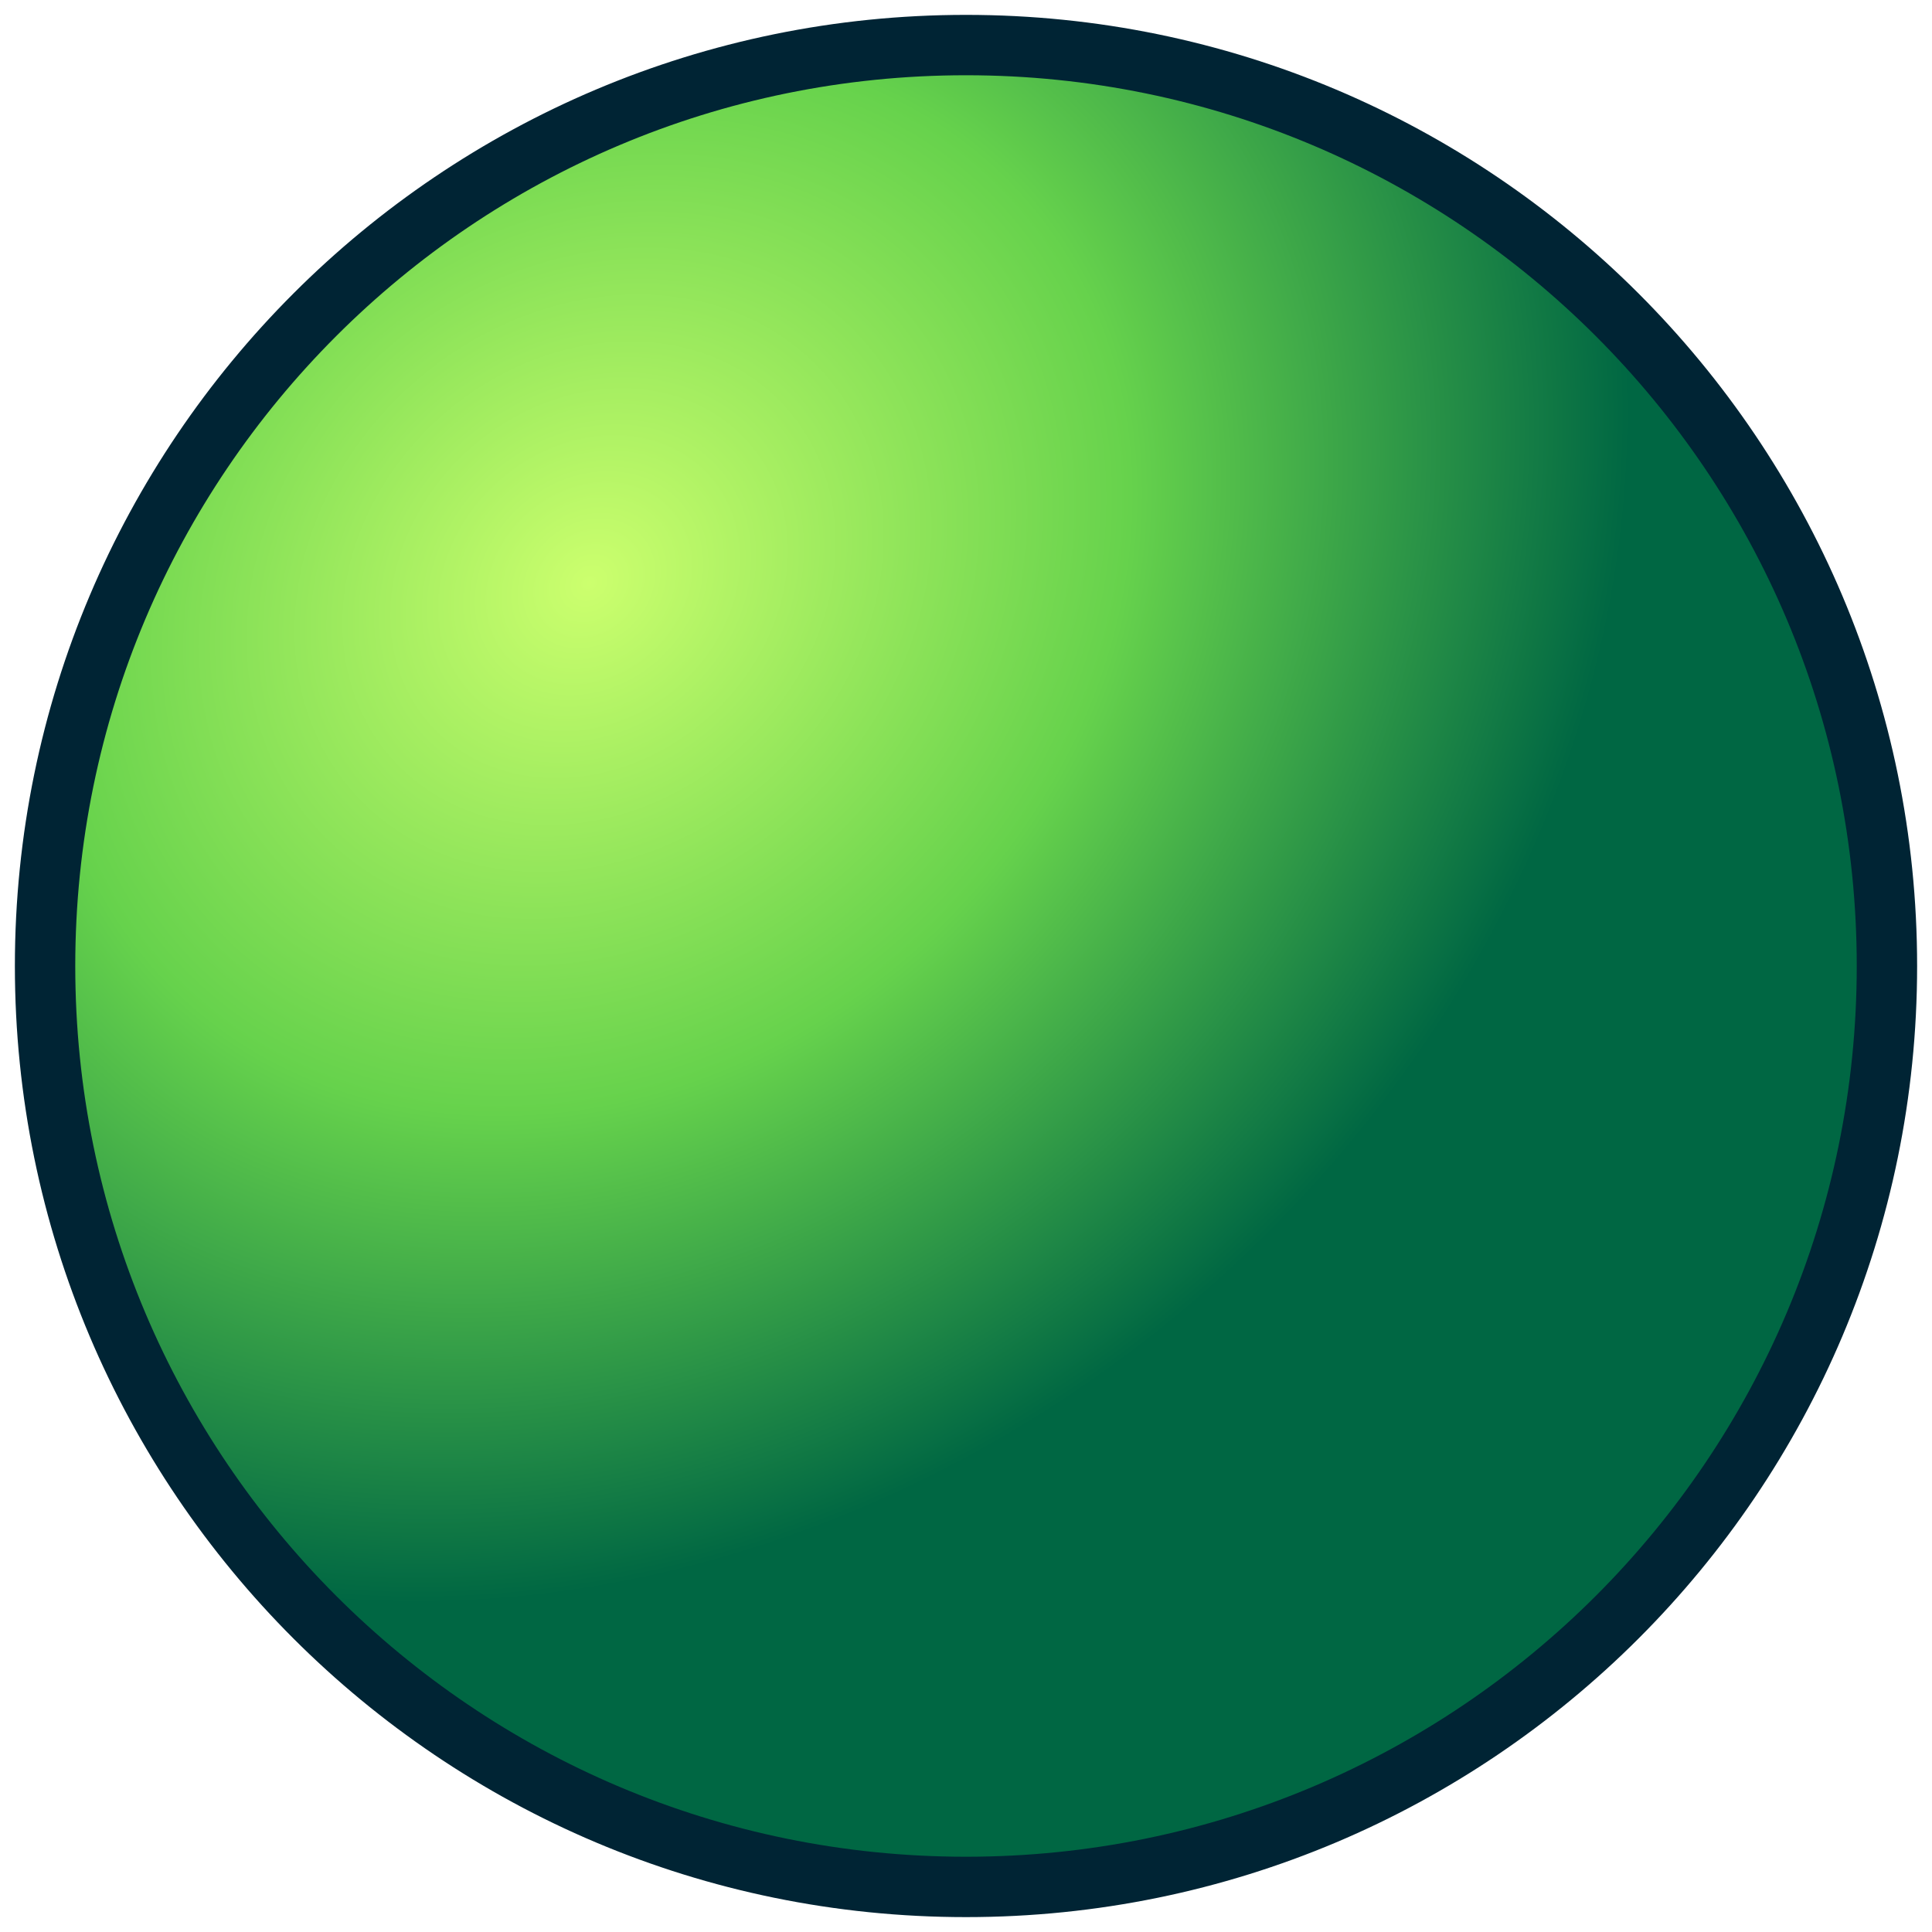
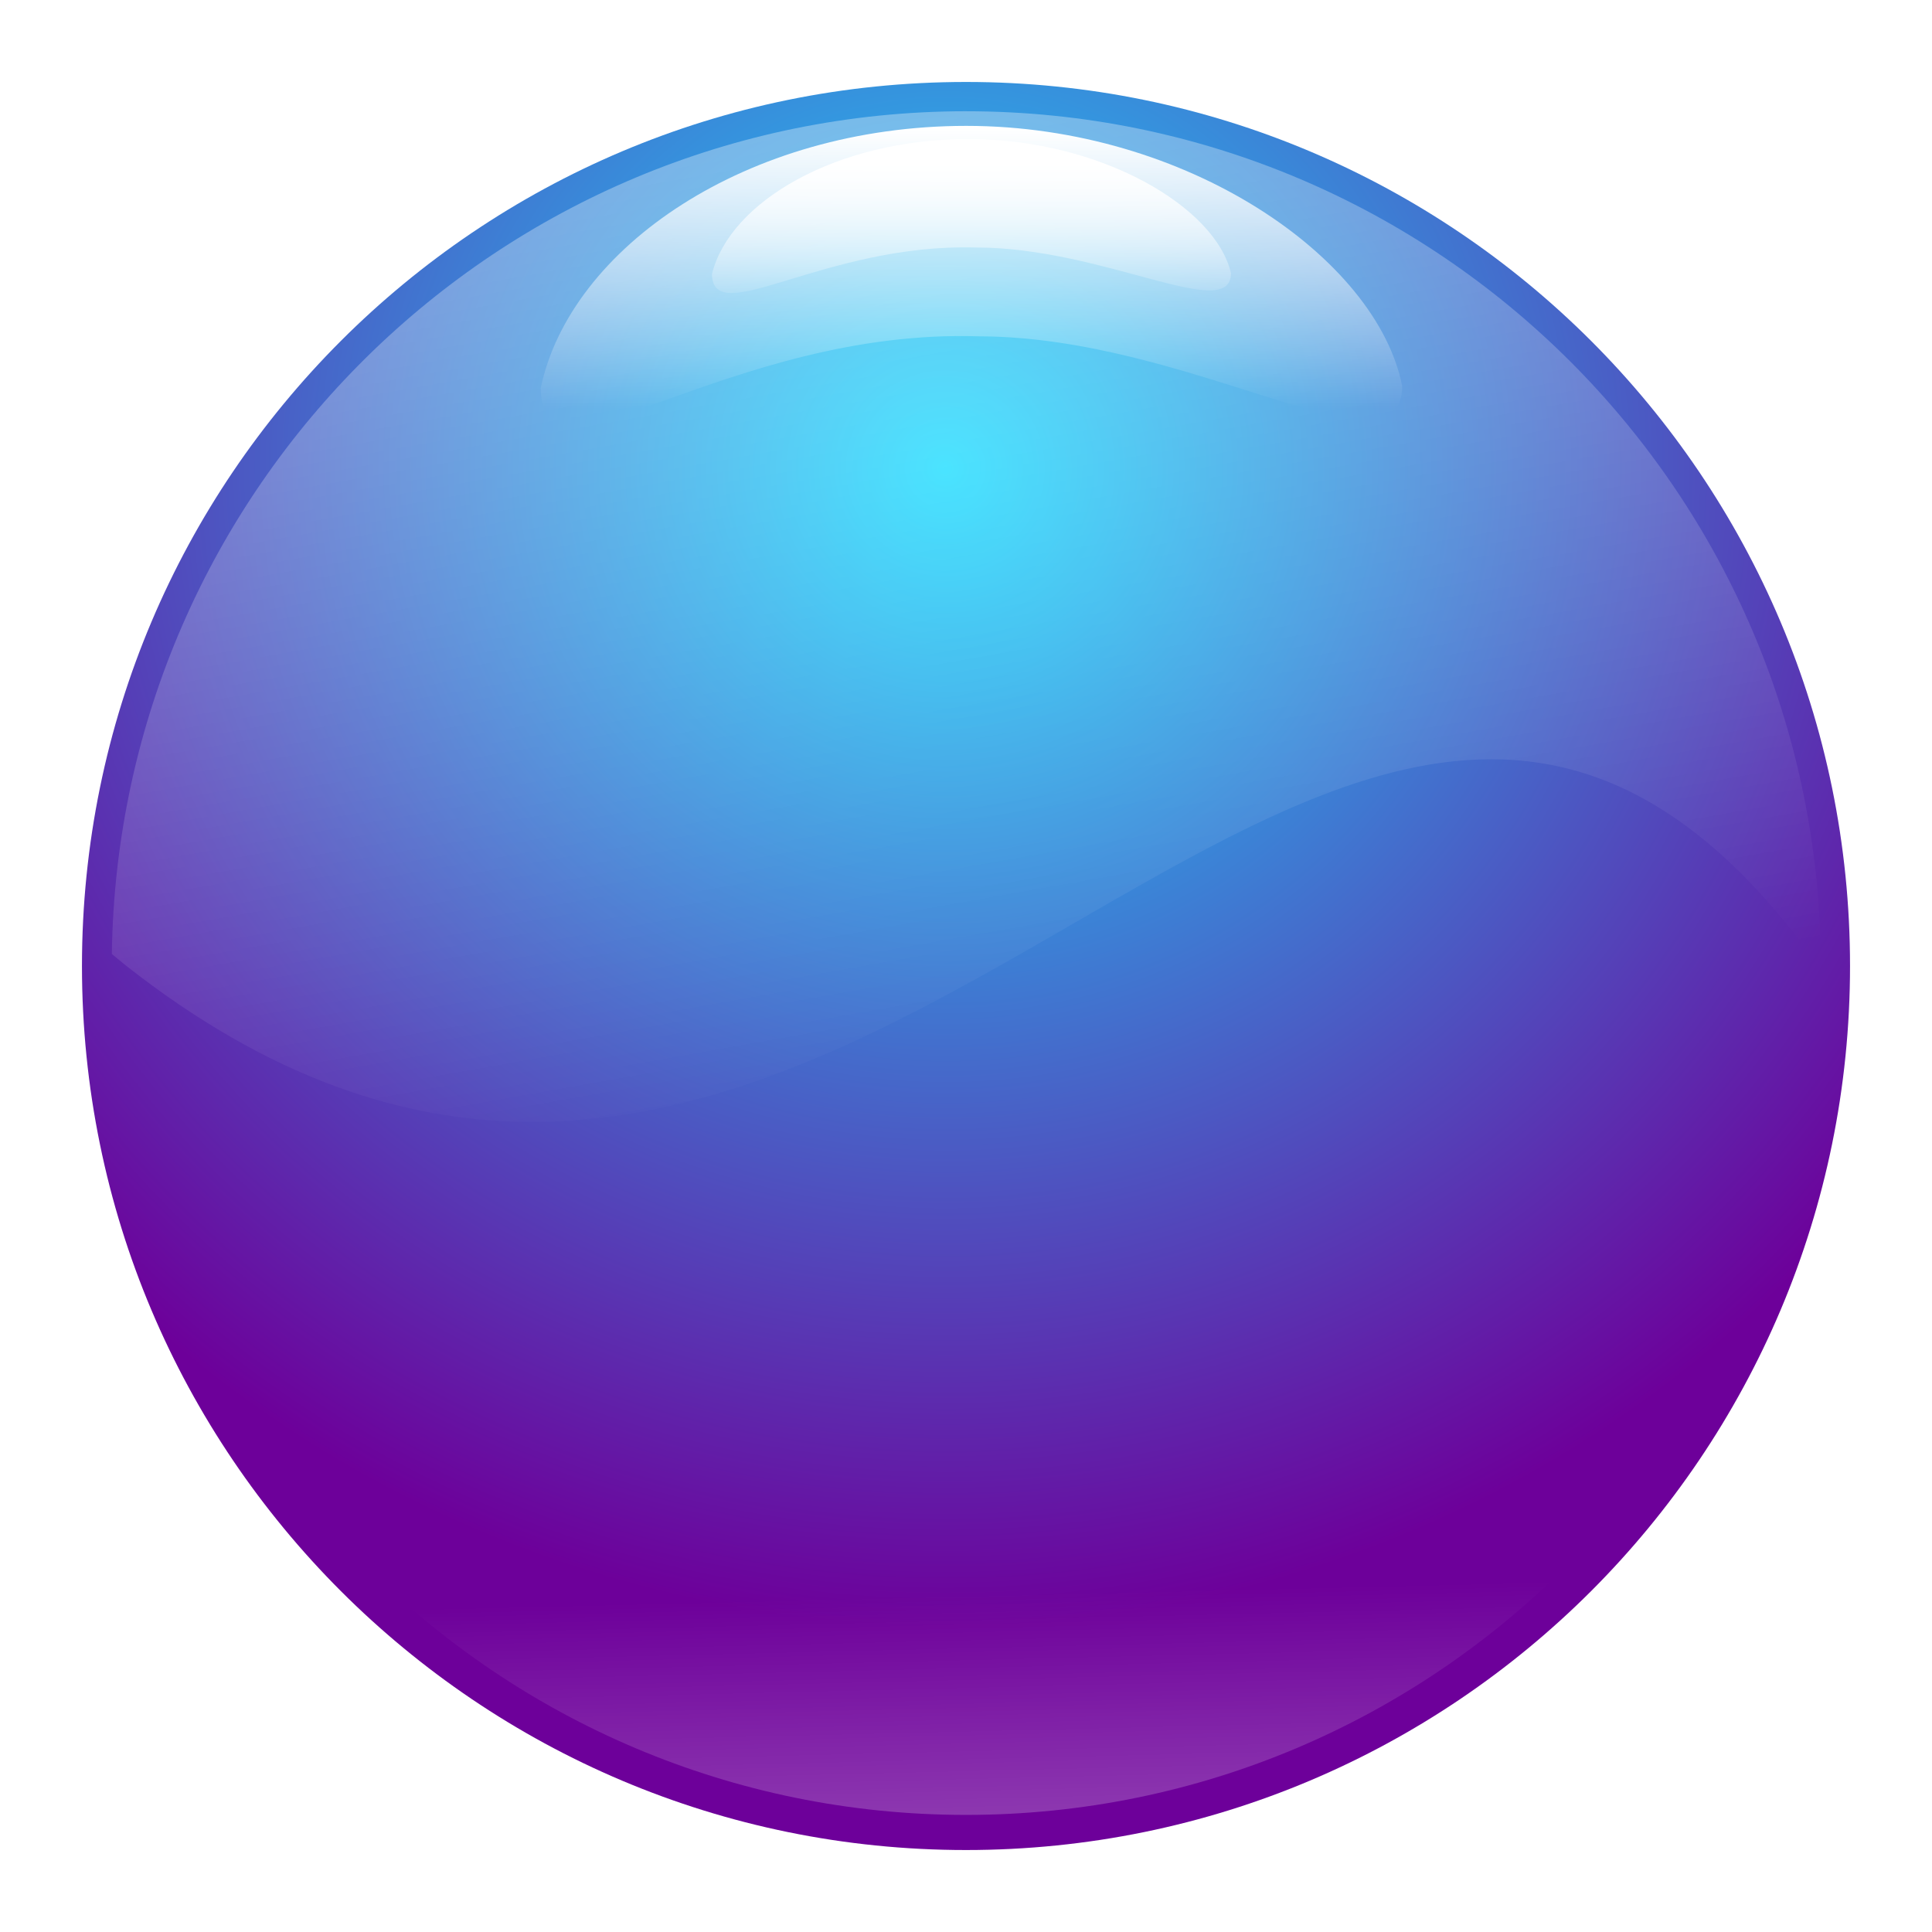
- <svg xmlns="http://www.w3.org/2000/svg" xmlns:xlink="http://www.w3.org/1999/xlink" width="64" height="64" viewBox="0 0 64 64" id="svg2" version="1.1">
+ <svg xmlns="http://www.w3.org/2000/svg" xmlns:xlink="http://www.w3.org/1999/xlink" width="471.429" height="471.429" viewBox="0 0 471.429 471.429" id="svg2" version="1.1">
  <defs id="defs4">
-     <linearGradient id="linearGradient4146">
-       <stop style="stop-color:#ccff6e;stop-opacity:1" offset="0" id="stop4148" />
-       <stop id="stop4154" offset="0.52" style="stop-color:#66d24c;stop-opacity:1;" />
-       <stop style="stop-color:#006743;stop-opacity:1" offset="1" id="stop4150" />
+     <linearGradient id="linearGradient4408">
+       <stop style="stop-color:#ffffff;stop-opacity:0.481" offset="0" id="stop4410" />
+       <stop style="stop-color:#ffffff;stop-opacity:0;" offset="1" id="stop4412" />
    </linearGradient>
-     <radialGradient xlink:href="#linearGradient4146" id="radialGradient4152" cx="52.861" cy="1015.53" fx="52.861" fy="1015.53" r="31" gradientUnits="userSpaceOnUse" gradientTransform="matrix(-0.6677998,-0.7509304,0.8887237,-0.7903389,-847.725,1849.991)" />
+     <linearGradient id="linearGradient4360">
+       <stop id="stop4362" offset="0" style="stop-color:#1adcff;stop-opacity:1" />
+       <stop id="stop4364" offset="1" style="stop-color:#6d009a;stop-opacity:1" />
+     </linearGradient>
+     <linearGradient id="linearGradient4342">
+       <stop style="stop-color:#ffffff;stop-opacity:1" offset="0" id="stop4344" />
+       <stop style="stop-color:#ffffff;stop-opacity:0" offset="1" id="stop4346" />
+     </linearGradient>
+     <linearGradient id="linearGradient4334">
+       <stop style="stop-color:#ffffff;stop-opacity:1" offset="0" id="stop4336" />
+       <stop style="stop-color:#ffffff;stop-opacity:0" offset="1" id="stop4338" />
+     </linearGradient>
+     <linearGradient id="linearGradient4316">
+       <stop style="stop-color:#ffffff;stop-opacity:0.603" offset="0" id="stop4318" />
+       <stop style="stop-color:#ffffff;stop-opacity:0" offset="1" id="stop4320" />
+     </linearGradient>
+     <linearGradient xlink:href="#linearGradient4316" id="linearGradient4322" x1="422.785" y1="-825.025" x2="496.995" y2="-405.288" gradientUnits="userSpaceOnUse" gradientTransform="translate(-69.38135,952.3904)" />
+     <linearGradient xlink:href="#linearGradient4334" id="linearGradient4340" x1="441.429" y1="-630.495" x2="441.429" y2="-562.281" gradientUnits="userSpaceOnUse" gradientTransform="translate(-69.38135,952.3904)" />
+     <linearGradient xlink:href="#linearGradient4342" id="linearGradient4348" x1="442.5" y1="-622.281" x2="442.5" y2="-585.852" gradientUnits="userSpaceOnUse" gradientTransform="translate(-69.38135,952.3904)" />
+     <radialGradient xlink:href="#linearGradient4360" id="radialGradient4358" cx="436.386" cy="-547.719" fx="436.386" fy="-547.719" r="215.714" gradientUnits="userSpaceOnUse" gradientTransform="matrix(-0.01400798,1.31125,-1.337061,-0.01428465,-359.2172,-175.364)" />
+     <linearGradient xlink:href="#linearGradient4408" id="linearGradient4414" x1="368.571" y1="823.791" x2="365.714" y2="705.219" gradientUnits="userSpaceOnUse" gradientTransform="translate(-0.6909761,-25.43731)" />
  </defs>
-   <g id="layer1" transform="translate(0,-988.3622)">
-     <circle style="fill:url(#radialGradient4152);fill-rule:evenodd;stroke:#002434;stroke-width:2;stroke-linecap:butt;stroke-linejoin:round;stroke-opacity:1;fill-opacity:1;stroke-miterlimit:4;stroke-dasharray:none" id="path3344" cx="32" cy="1020.362" r="30.507" />
+   <g id="layer1" transform="translate(-136.333,-290.4668)">
+     <circle style="fill:url(#radialGradient4358);fill-opacity:1;stroke:none;stroke-width:10;stroke-linejoin:miter;stroke-miterlimit:4;stroke-dasharray:none;stroke-opacity:1" id="path4287" cx="372.047" cy="526.181" r="215.714" />
+     <path style="fill:url(#linearGradient4322);fill-opacity:1;stroke:none;stroke-width:10;stroke-linejoin:miter;stroke-miterlimit:4;stroke-dasharray:none;stroke-opacity:1" d="M 372.046,317.609 A 208.571,208.571 0 0 0 163.623,523.242 c 1.008,0.822 2.027,1.712 3.031,2.506 2.954,2.334 5.89,4.546 8.811,6.641 2.92,2.094 5.824,4.071 8.711,5.934 2.887,1.863 5.759,3.612 8.613,5.252 2.854,1.639 5.691,3.169 8.514,4.594 2.822,1.424 5.629,2.743 8.42,3.961 2.791,1.218 5.566,2.334 8.326,3.354 2.76,1.019 5.505,1.94 8.234,2.77 2.729,0.829 5.443,1.566 8.143,2.213 5.399,1.294 10.74,2.233 16.023,2.85 5.284,0.616 10.511,0.91 15.684,0.914 5.173,0.004 10.291,-0.283 15.357,-0.824 5.066,-0.542 10.08,-1.34 15.045,-2.361 4.965,-1.021 9.881,-2.266 14.748,-3.701 4.867,-1.435 9.686,-3.059 14.461,-4.842 4.775,-1.782 9.504,-3.721 14.191,-5.785 4.687,-2.064 9.332,-4.252 13.936,-6.531 4.604,-2.279 9.166,-4.648 13.691,-7.076 9.05,-4.856 17.948,-9.945 26.711,-15 8.763,-5.055 17.393,-10.077 25.906,-14.803 4.257,-2.363 8.484,-4.651 12.686,-6.832 4.201,-2.181 8.377,-4.256 12.527,-6.189 4.15,-1.933 8.277,-3.724 12.381,-5.344 4.104,-1.619 8.186,-3.065 12.248,-4.305 4.063,-1.239 8.105,-2.273 12.131,-3.066 4.026,-0.793 8.034,-1.346 12.027,-1.627 3.993,-0.281 7.97,-0.29 11.936,0.008 3.965,0.298 7.919,0.902 11.861,1.844 1.971,0.471 3.94,1.027 5.906,1.672 1.966,0.645 3.929,1.379 5.891,2.205 1.962,0.826 3.923,1.745 5.881,2.762 1.958,1.017 3.914,2.131 5.869,3.346 1.955,1.215 3.909,2.532 5.861,3.953 1.952,1.422 3.903,2.948 5.854,4.584 1.95,1.636 3.901,3.383 5.85,5.242 1.949,1.86 3.898,3.833 5.846,5.924 3.896,4.182 7.789,8.835 11.686,13.992 1.315,1.741 2.632,3.887 3.947,5.744 a 208.571,208.571 0 0 0 0.053,-1.035 208.571,208.571 0 0 0 -208.572,-208.572 z" id="circle4303" />
+     <path id="path4324" d="m 372.086,321.181 c -53.463,0.022 -96.639,29.718 -103.82,64.005 0.488,26.497 45.414,-14.665 107.064,-12.647 52.105,0.099 103.134,36.024 103.146,12.149 -6.071,-31.098 -52.366,-63.507 -106.39,-63.507 z" style="fill:url(#linearGradient4340);fill-opacity:1;stroke:none;stroke-width:10;stroke-linejoin:miter;stroke-miterlimit:4;stroke-dasharray:none;stroke-opacity:1" />
+     <circle r="207.143" cy="526.181" cx="372.047" id="circle4396" style="fill:url(#linearGradient4414);fill-opacity:1;stroke:none;stroke-width:10;stroke-linejoin:miter;stroke-miterlimit:4;stroke-dasharray:none;stroke-opacity:1" />
+     <path style="fill:url(#linearGradient4348);fill-opacity:1;stroke:none;stroke-width:10;stroke-linejoin:miter;stroke-miterlimit:4;stroke-dasharray:none;stroke-opacity:1" d="m 372.597,324.395 c -32.208,0.011 -58.219,15.31 -62.545,32.974 0.294,13.65 27.359,-7.555 64.5,-6.515 31.39,0.051 62.132,18.558 62.139,6.259 -3.658,-16.02 -31.548,-32.717 -64.093,-32.717 z" id="path4330" />
  </g>
</svg>
